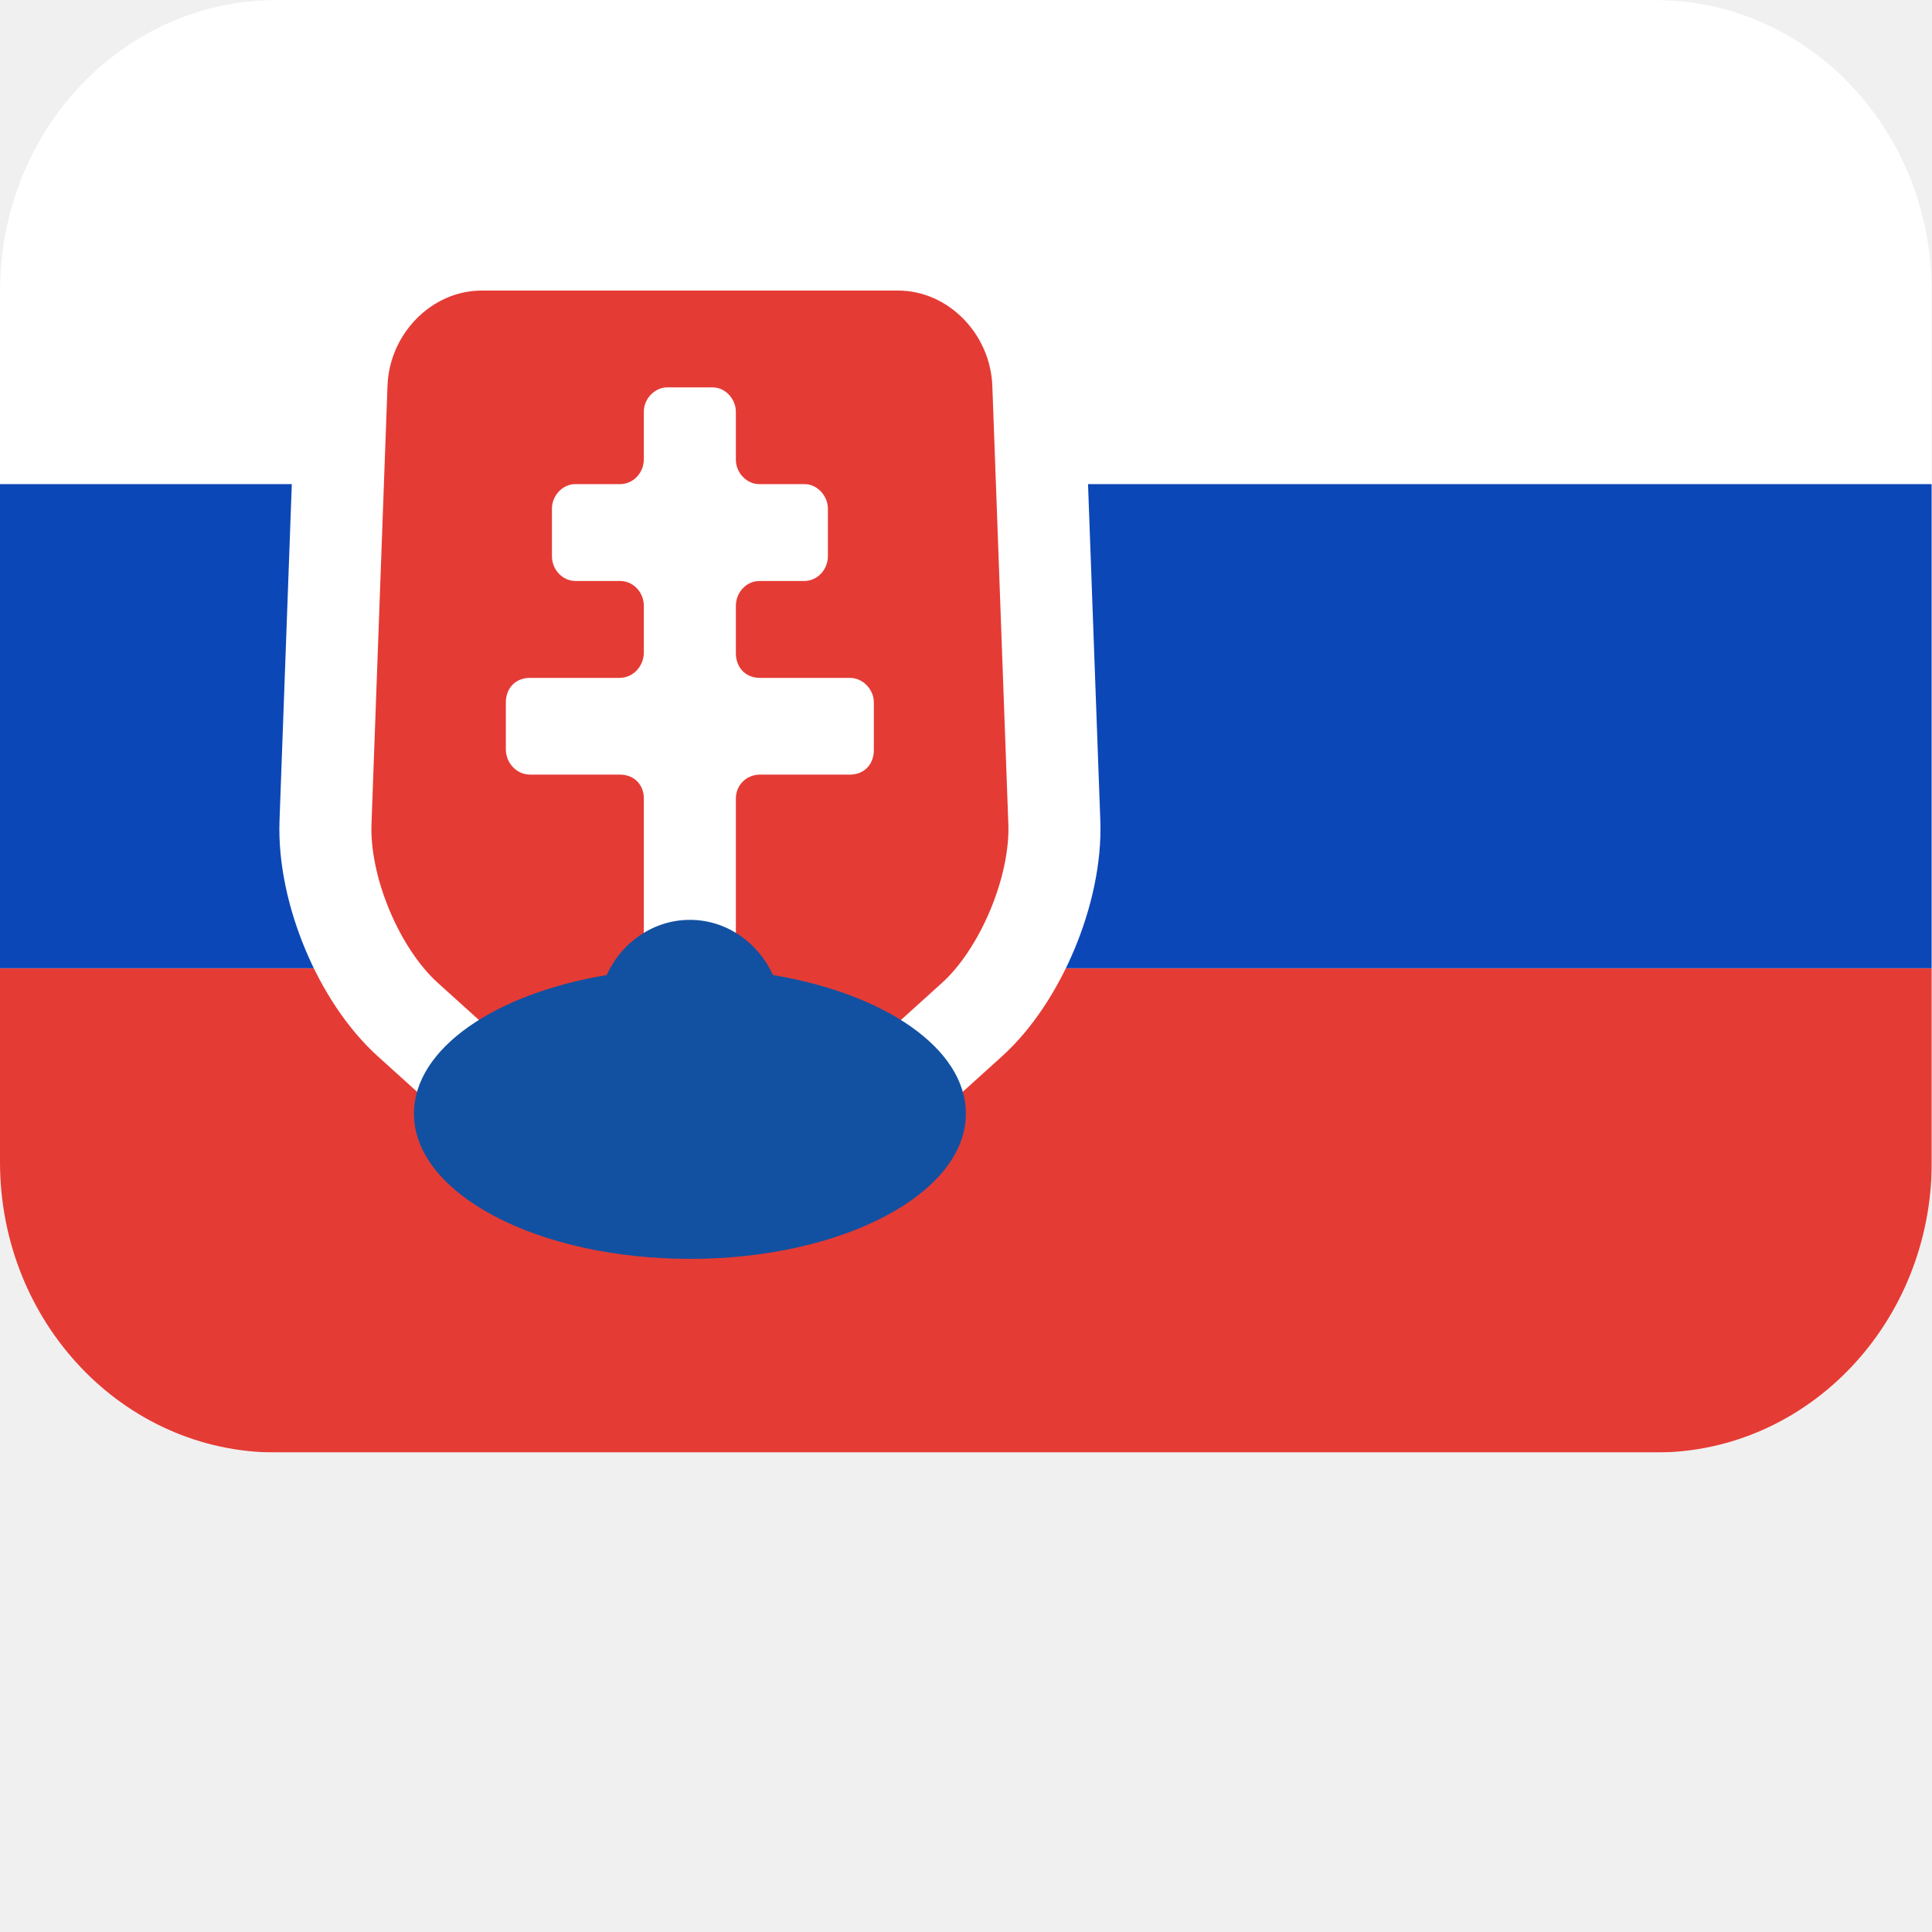
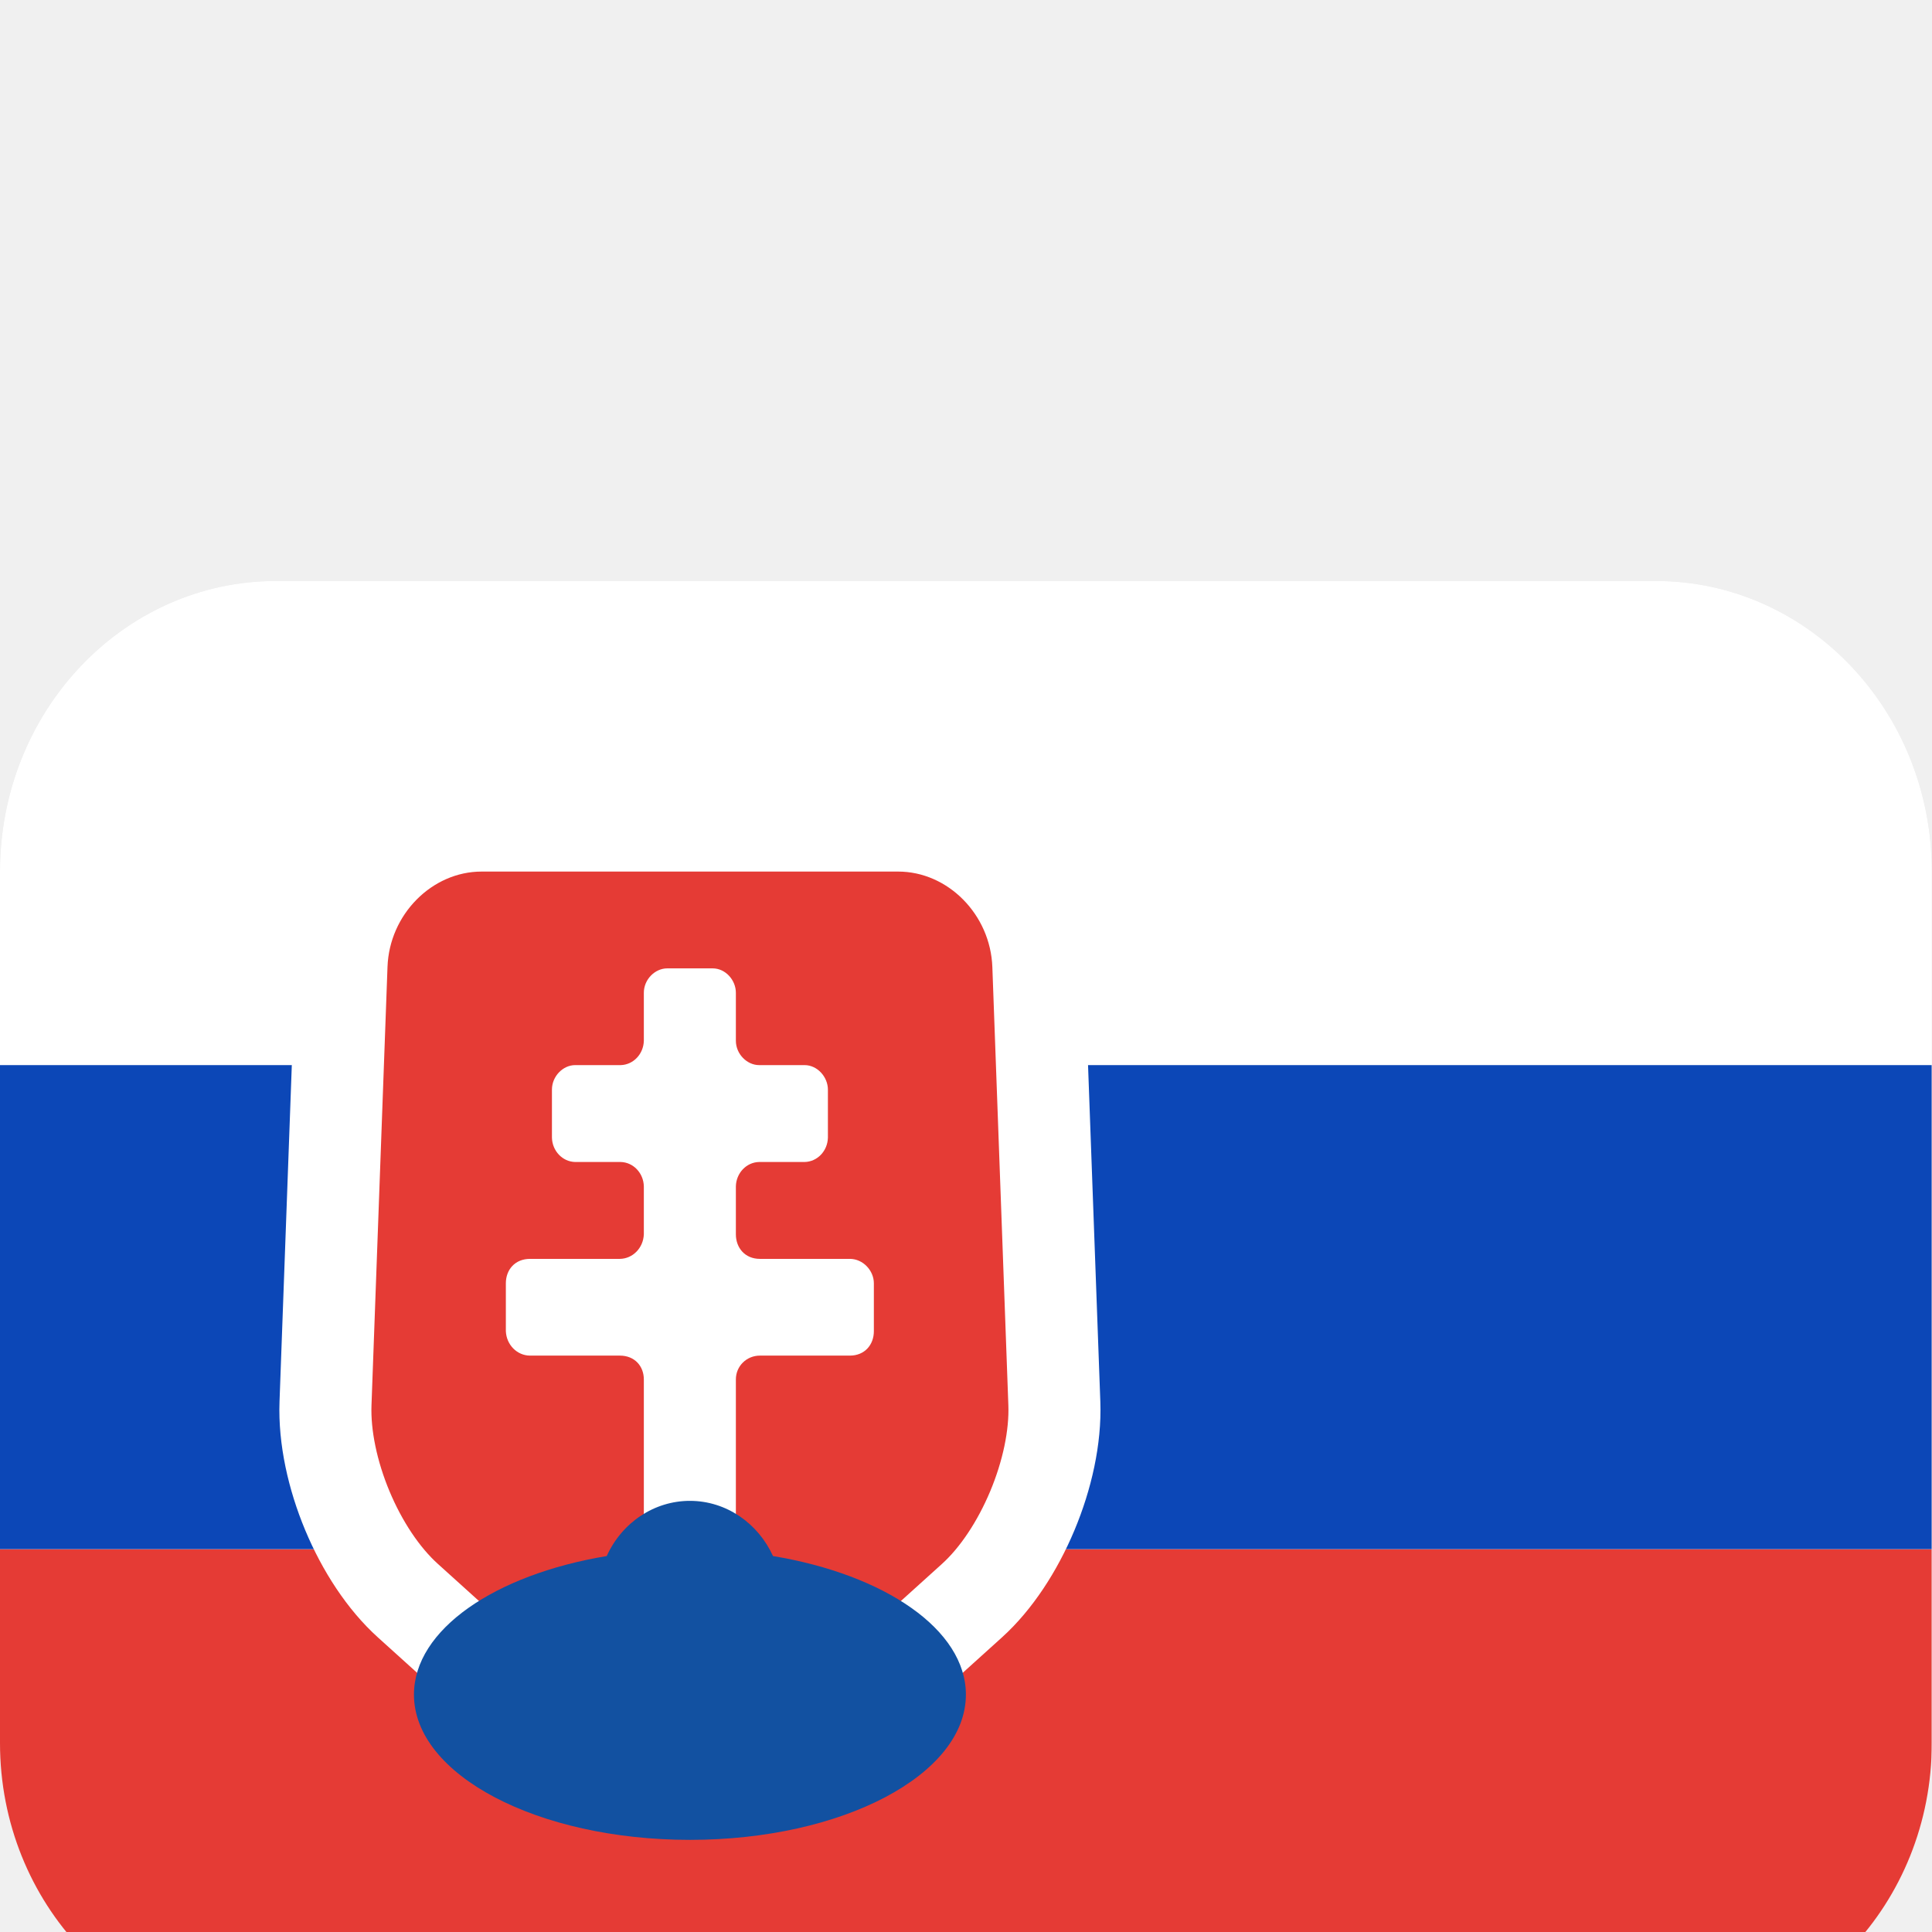
<svg xmlns="http://www.w3.org/2000/svg" width="100" height="100">
  <defs>
    <mask id="sk-a" x="0" y="0" width="14" height="10">
      <rect width="14" height="10" rx="2" fill="#FFF" />
    </mask>
    <path id="sk-c" d="M.475.658A.692.692 0 0 1 1.158 0h3.017c.364 0 .67.298.684.658l.116 3.017c.014.364-.207.857-.481 1.092l-1.063.911a1.214 1.214 0 0 1-1.528 0L.84 4.768c-.28-.24-.495-.733-.481-1.093L.475.658z" />
  </defs>
-   <g mask="url(#sk-a)" transform="scale(7.142 7.51806)">
+   <g mask="url(#sk-a)" transform="scale(7.14209 7.51806) translate(0 4)">
    <rect width="14" height="10" rx="2" fill="#FFF" />
    <path fill="#0C47B7" d="M0 3.333h14v3.333H0z" />
    <path fill="#E53B35" d="M0 6.667h14V10H0z" />
    <path stroke="#FFF" stroke-width=".667" d="M2.475 2.645c.02-.541.476-.978 1.016-.978h3.017c.542 0 .996.438 1.017.978l.116 3.017c.018.464-.245 1.056-.597 1.358l-1.063.912c-.546.468-1.417.467-1.962 0L2.956 7.02c-.356-.305-.615-.894-.597-1.358l.116-3.017z" fill="#E53B35" />
    <path d="M2.333 3.497c0-.09-.065-.164-.174-.164h-.651a.176.176 0 0 1-.175-.168v-.33c0-.093.066-.168.175-.168h.651a.176.176 0 0 0 .174-.169v-.33A.172.172 0 0 0 2.165 2h-.33a.172.172 0 0 1-.168-.168v-.33c0-.093.081-.169.168-.169h.33a.172.172 0 0 0 .168-.168v-.33c0-.093.082-.168.169-.168h.33c.093 0 .168.081.168.168v.33c0 .093.082.168.168.168h.33c.093 0 .169.082.169.169v.33A.172.172 0 0 1 3.498 2h-.33A.172.172 0 0 0 3 2.168v.33c0 .093.066.169.174.169h.652c.096 0 .174.081.174.168v.33c0 .093-.066.168-.174.168h-.652c-.096 0-.174.072-.174.164v1.006a.17.17 0 0 1-.168.164h-.33a.165.165 0 0 1-.169-.164V3.497z" fill="#FFF" mask="url(#sk-c)" transform="translate(2.333 2)" />
    <path d="M2.667 4.333c.265 0 .495.156.602.38.81.128 1.398.506 1.398.954 0 .552-.896 1-2 1-1.105 0-2-.448-2-1 0-.448.587-.826 1.397-.954a.668.668 0 0 1 .603-.38z" fill="#1251A1" mask="url(#sk-c)" transform="translate(2.333 2)" />
  </g>
</svg>
